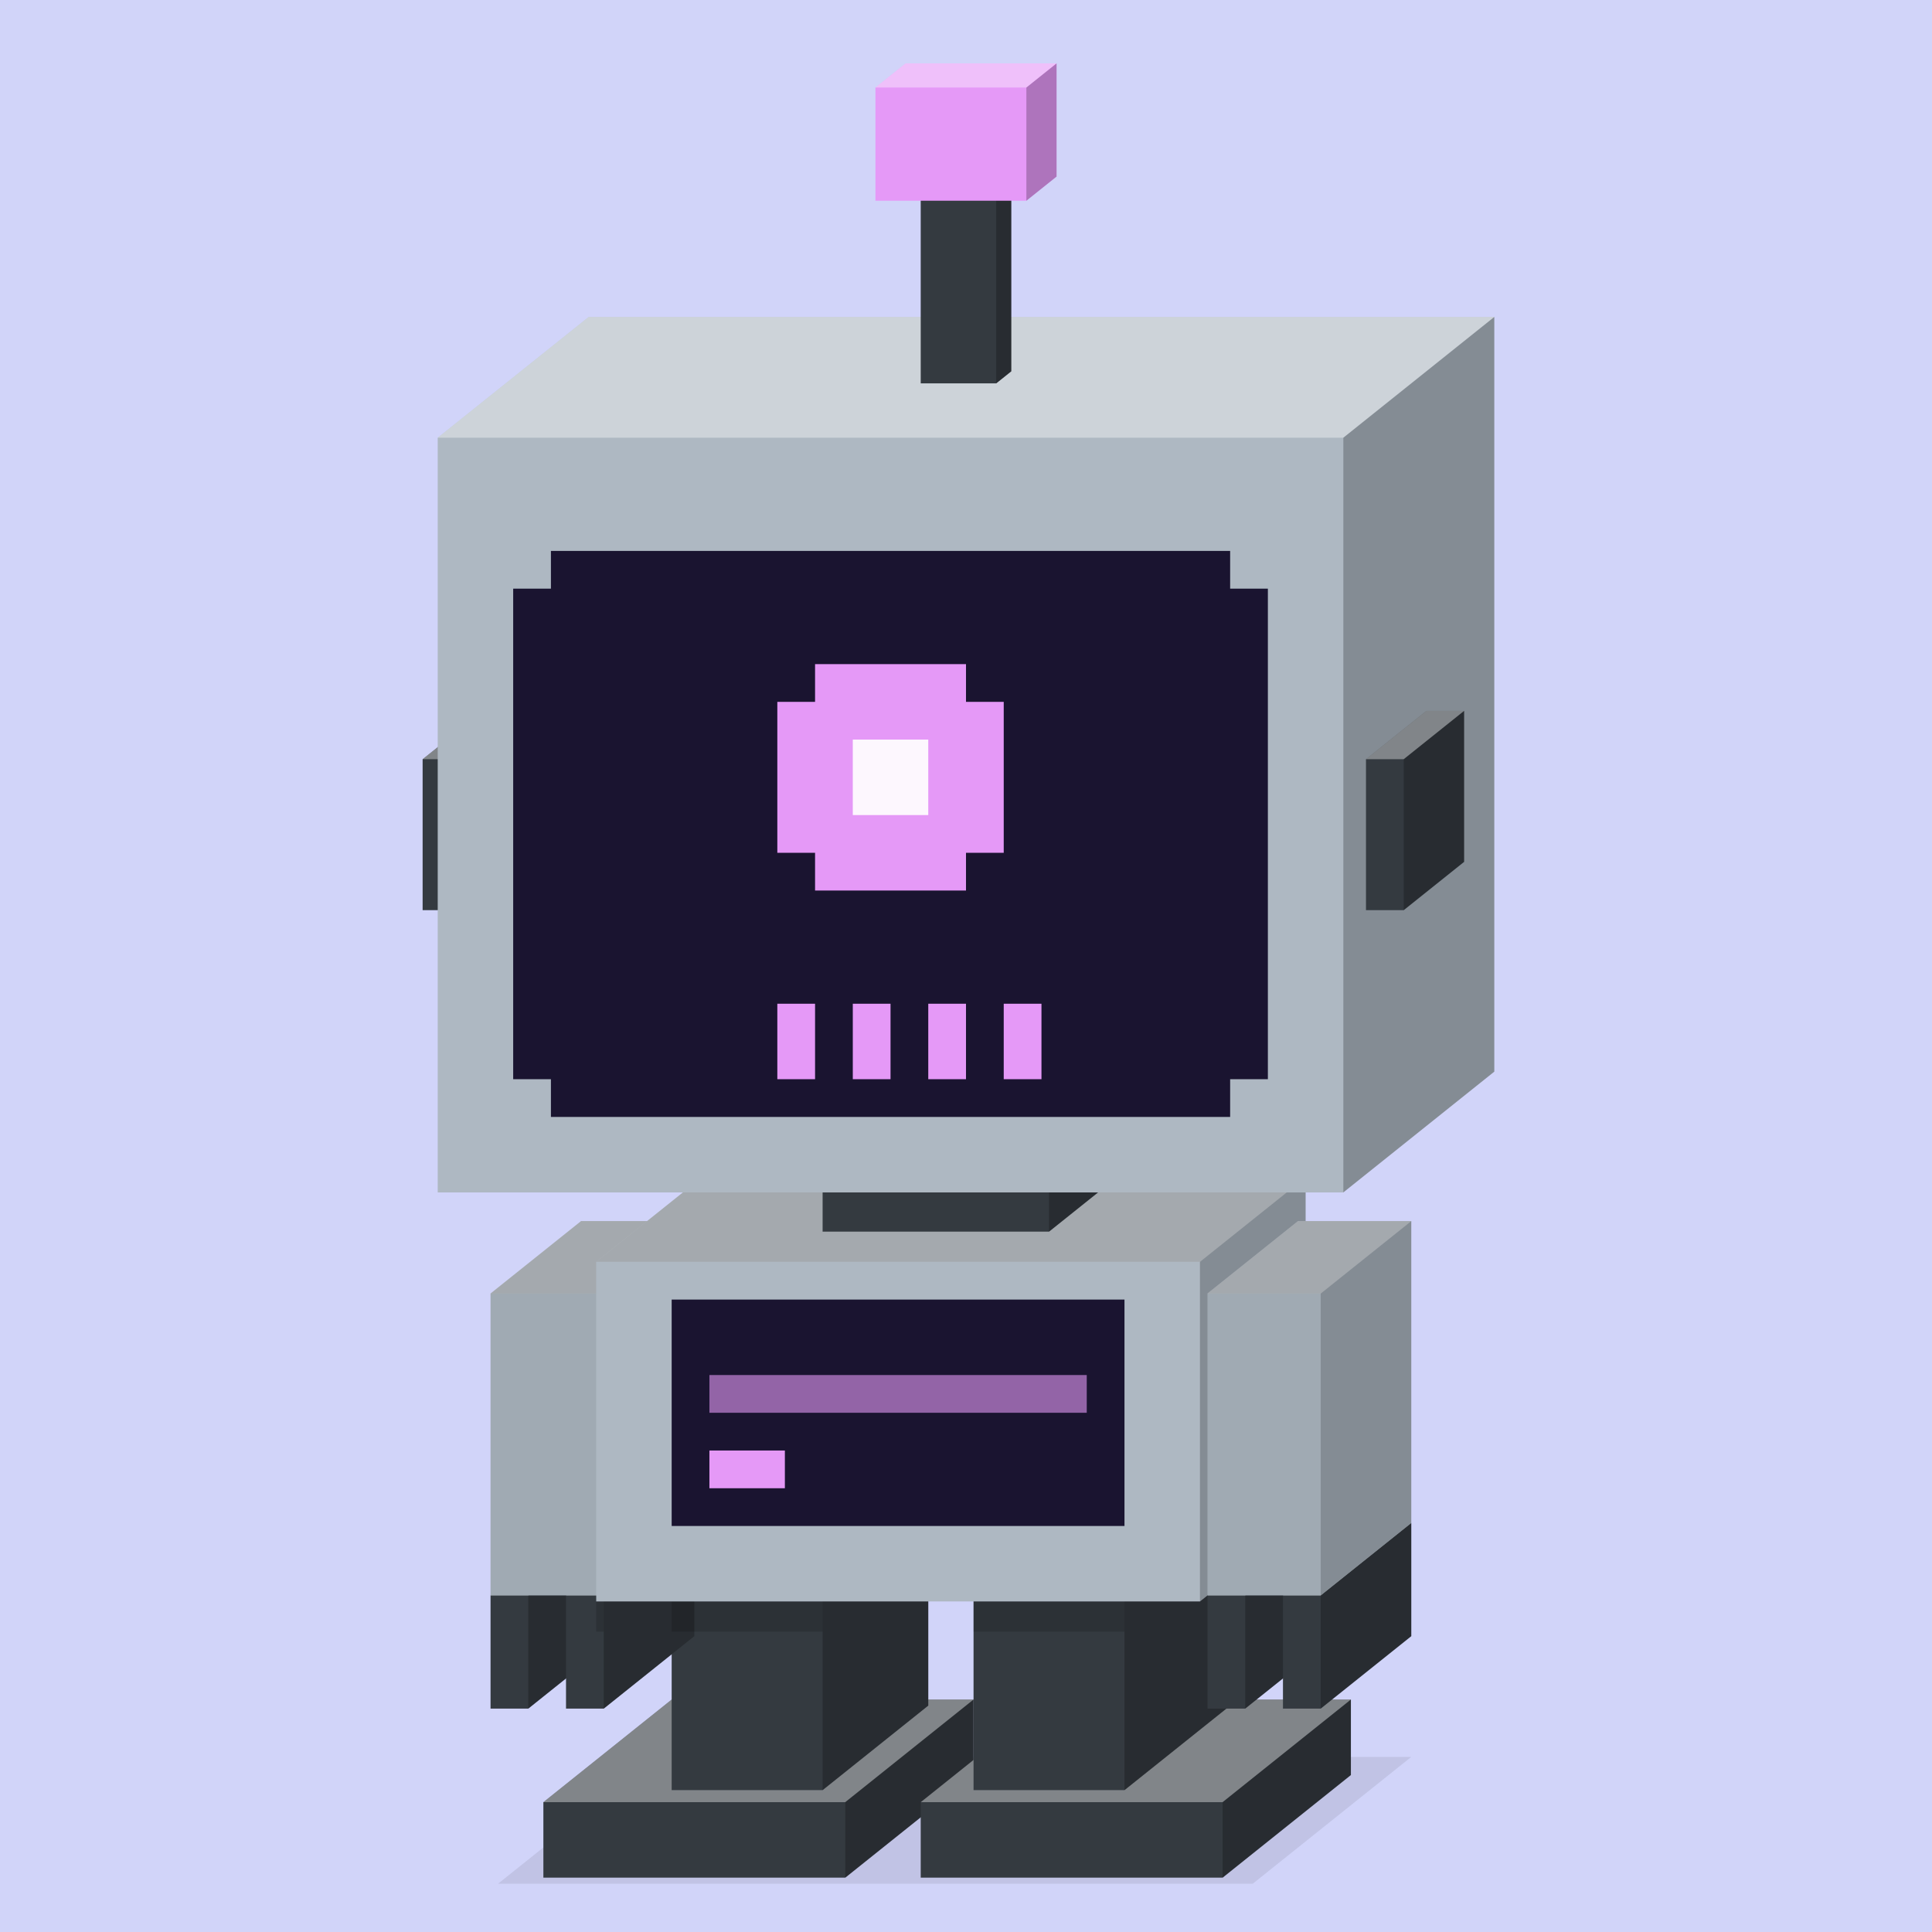
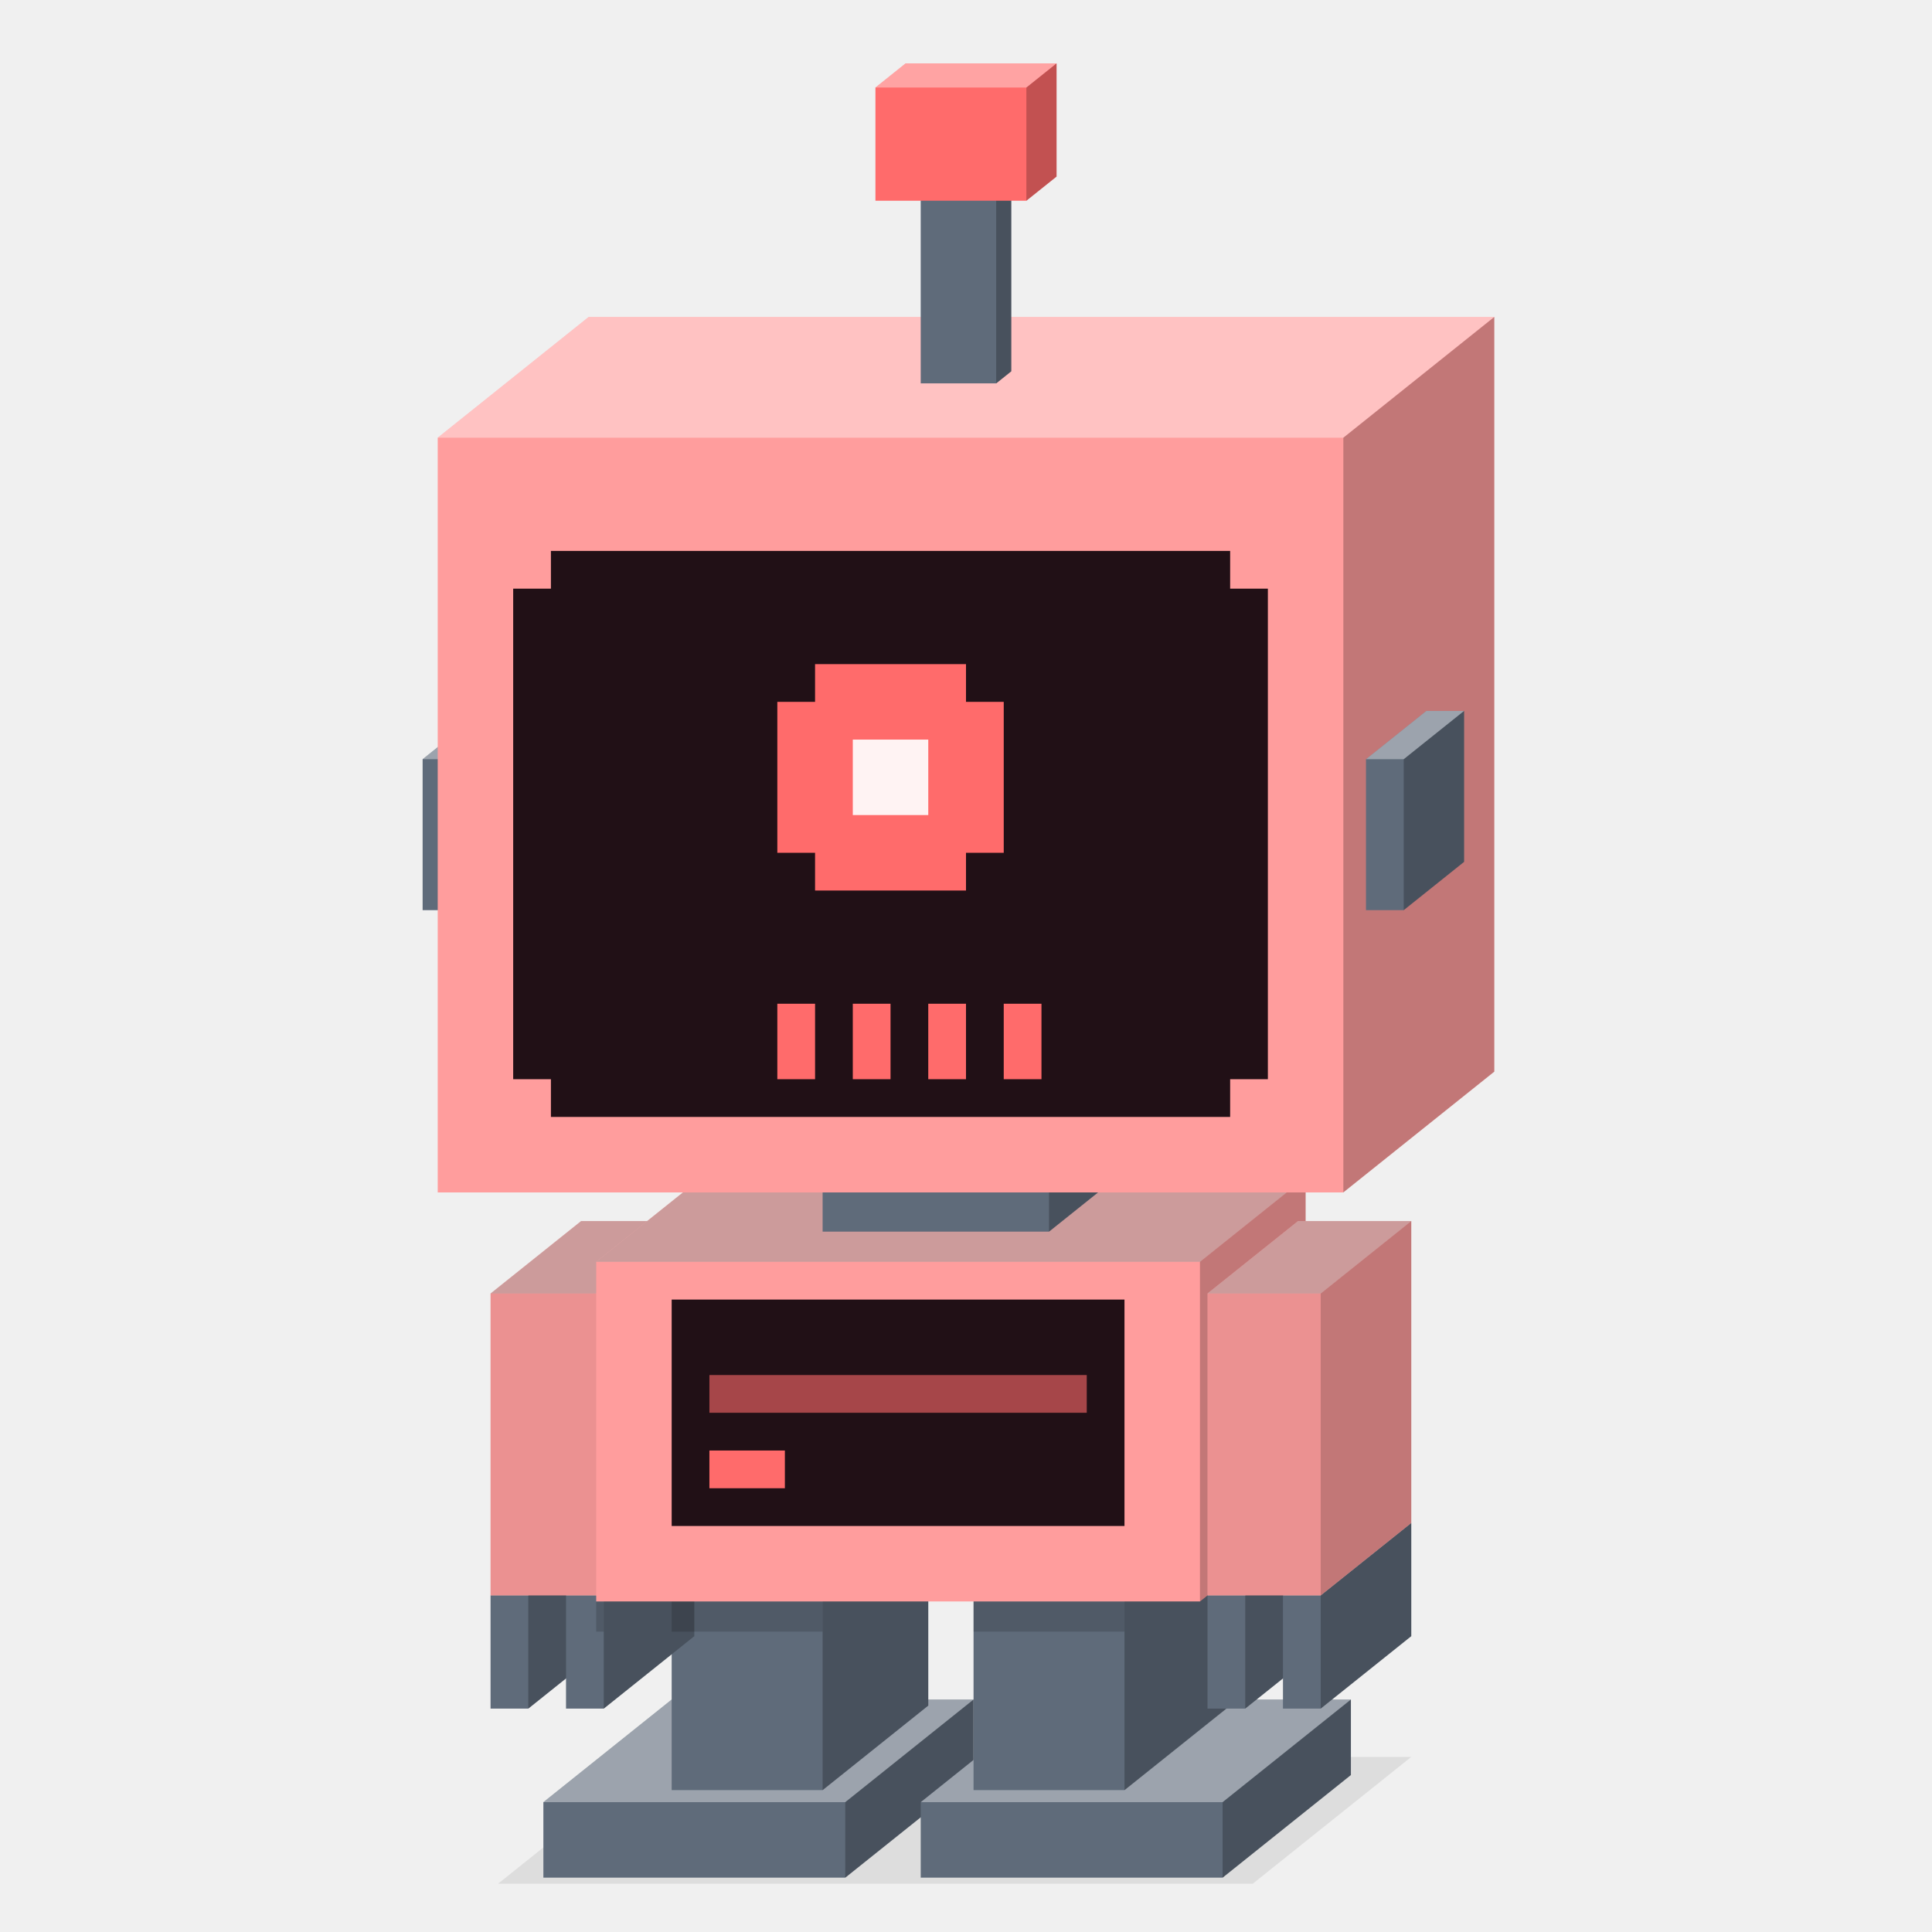
<svg xmlns="http://www.w3.org/2000/svg" viewBox="0 0 128 128" fill="none" shape-rendering="auto" aria-hidden="true">
  <defs>
    <g id="chest-screen-9f9a6672">
-       <path d="M44.5 86.1h30v15h-30Z" fill="#1a1430" fill-opacity="1" />
-       <path d="M47 91.1h25v2.5H47Z" fill="#e599f7" fill-opacity=".6" />
-       <path d="M47 96.1h5v2.5h-5Z" fill="#e599f7" fill-opacity="1" />
+       <path d="M44.5 86.1h30v15h-30Z" fill="#211016" fill-opacity="1" />
+       <path d="M47 91.1h25v2.5H47Z" fill="#ff6b6b" fill-opacity=".6" />
+       <path d="M47 96.1h5v2.5h-5Z" fill="#ff6b6b" fill-opacity="1" />
    </g>
    <g id="eyes-cyclops-9f9a6672">
-       <path d="M25 0h10v2.5h2.5v10H35V15H25v-2.5h-2.5v-10H25Z" fill="#e599f7" />
+       <path d="M25 0h10v2.5h2.5v10H35V15H25v-2.5h-2.5v-10H25Z" fill="#ff6b6b" />
      <path fill="#ffffff" fill-opacity=".92" d="M27.5 5h5v5h-5z" />
    </g>
    <g id="mouth-grill-9f9a6672">
-       <path fill="#e599f7" d="M22.5 2.5H25v5h-2.5zm5 0H30v5h-2.5zm5 0H35v5h-2.5zm5 0H40v5h-2.5z" />
+       <path fill="#ff6b6b" d="M22.5 2.5H25v5h-2.5zm5 0H30v5h-2.5zm5 0H35v5h-2.5zm5 0H40v5h-2.5z" />
    </g>
    <g id="animation-none-9f9a6672" />
    <g id="top-antenna-9f9a6672">
-       <path d="M61 12.9h5v12.5h-5Zm0 0h5l1-.8h-5Zm5 0 1-.8v12.5l-1 .8Z" fill="#343a40" />
+       <path d="M61 12.9h5v12.5h-5Zm0 0h5l1-.8h-5Zm5 0 1-.8v12.5l-1 .8Z" fill="#5f6b7a" />
      <path d="M61 12.9h5l1-.8h-5Z" fill="#ffffff" fill-opacity=".38" />
      <path d="m66 12.9 1-.8v12.5l-1 .8Z" fill="#000000" fill-opacity=".24" />
-       <path d="M58 5.8h10v7.5H58Zm0 0h10l2-1.6H60Zm10 0 2-1.6v7.5l-2 1.6Z" fill="#e599f7" />
+       <path d="M58 5.8h10v7.5H58Zm0 0h10l2-1.6H60Zm10 0 2-1.6v7.5l-2 1.6Z" fill="#ff6b6b" />
      <path d="M58 5.8h10l2-1.6H60Z" fill="#ffffff" fill-opacity=".38" />
      <path d="m68 5.8 2-1.6v7.5l-2 1.6Z" fill="#000000" fill-opacity=".24" />
    </g>
    <clipPath id="clip-9f9a6672">
      <rect width="128" height="128" rx="0" ry="0" />
    </clipPath>
  </defs>
  <g clip-path="url(#clip-9f9a6672)">
-     <rect width="128" height="128" fill="#d1d4f9" />
+     <rect width="128" height="128" fill="#00000000" />
    <path d="M33 124.8h50l10.5-8.4h-50Z" fill="#000000" fill-opacity=".08" />
-     <path d="M36 119.4h20v5H36Zm0 0h20l8.5-6.8h-20Zm20 0 8.5-6.8v5l-8.5 6.8Z" fill="#343a40" />
+     <path d="M36 119.4h20v5H36Zm0 0h20l8.5-6.8h-20Zm20 0 8.5-6.8v5l-8.5 6.8Z" fill="#5f6b7a" />
    <path d="M36 119.4h20l8.5-6.8h-20Z" fill="#ffffff" fill-opacity=".38" />
    <path d="m56 119.4 8.5-6.8v5l-8.5 6.8Z" fill="#000000" fill-opacity=".24" />
-     <path d="M61 119.4h20v5H61Zm0 0h20l8.5-6.8h-20Zm20 0 8.5-6.8v5l-8.5 6.8Z" fill="#343a40" />
+     <path d="M61 119.4h20v5H61Zm0 0h20l8.5-6.8h-20Zm20 0 8.5-6.8v5l-8.5 6.8Z" fill="#5f6b7a" />
    <path d="M61 119.4h20l8.5-6.8h-20Z" fill="#ffffff" fill-opacity=".38" />
    <path d="m81 119.4 8.5-6.8v5l-8.5 6.8Z" fill="#000000" fill-opacity=".24" />
-     <path d="M44.5 101.1h10v17.5h-10Zm0 0h10l7-5.6h-10Zm10 0 7-5.6V113l-7 5.6Z" fill="#343a40" />
+     <path d="M44.5 101.1h10v17.5h-10Zm0 0h10l7-5.6h-10Zm10 0 7-5.6V113l-7 5.6Z" fill="#5f6b7a" />
    <path d="M44.5 101.1h10l7-5.6h-10Z" fill="#ffffff" fill-opacity=".38" />
    <path d="m54.5 101.1 7-5.6V113l-7 5.6Z" fill="#000000" fill-opacity=".24" />
-     <path d="M64.5 101.1h10v17.5h-10Zm0 0h10l7-5.6h-10Zm10 0 7-5.6V113l-7 5.6Z" fill="#343a40" />
+     <path d="M64.5 101.1h10v17.5h-10Zm0 0h10l7-5.6h-10Zm10 0 7-5.6V113l-7 5.6Z" fill="#5f6b7a" />
    <path d="M64.5 101.1h10l7-5.6h-10Z" fill="#ffffff" fill-opacity=".38" />
    <path d="m74.5 101.1 7-5.6V113l-7 5.6Z" fill="#000000" fill-opacity=".24" />
    <g class="vb-upper">
      <path fill="#000000" fill-opacity=".16" d="M64.5 106.1h10v2h-10z" />
-       <path d="M32.5 105.7H35v7.5h-2.5Zm0 0H35l6-4.8h-2.5Zm2.5 0 6-4.8v7.5l-6 4.8Z" fill="#343a40" />
+       <path d="M32.5 105.7H35v7.5h-2.5Zm0 0H35l6-4.8h-2.5Zm2.5 0 6-4.8v7.5l-6 4.8Z" fill="#5f6b7a" />
      <path d="M32.5 105.7H35l6-4.8h-2.5Z" fill="#ffffff" fill-opacity=".38" />
      <path d="m35 105.7 6-4.8v7.5l-6 4.8Z" fill="#000000" fill-opacity=".24" />
-       <path d="M37.5 105.7H40v7.5h-2.5Zm0 0H40l6-4.8h-2.5Zm2.5 0 6-4.8v7.5l-6 4.8Z" fill="#343a40" />
+       <path d="M37.5 105.7H40v7.5h-2.5Zm0 0H40l6-4.8h-2.5Zm2.5 0 6-4.8v7.5l-6 4.8Z" fill="#5f6b7a" />
      <path d="M37.5 105.7H40l6-4.8h-2.5Z" fill="#ffffff" fill-opacity=".38" />
      <path d="m40 105.7 6-4.8v7.5l-6 4.8Z" fill="#000000" fill-opacity=".24" />
      <path fill="#000000" fill-opacity=".16" d="M39.5 106.1h.5v2h-.5z" />
-       <path d="M32.5 85.7H40v20h-7.5Zm0 0H40l6-4.8h-7.5Z" fill="#aeb8c2" />
+       <path d="M32.5 85.7H40v20h-7.5Zm0 0H40l6-4.8h-7.5Z" fill="#ff9d9d" />
      <path d="M32.5 85.7H40l6-4.8h-7.5Z" fill="#ffffff" fill-opacity=".38" />
      <path d="M32.5 85.7H40v20h-7.5Z" fill="#000000" fill-opacity=".08" />
      <path d="M32.5 85.7H40l6-4.8h-7.5Z" fill="#000000" fill-opacity=".2" />
      <path fill="#000000" fill-opacity=".16" d="M44.5 106.1h10v2h-10z" />
-       <path d="M39.5 83.6h40v22.5h-40Zm0 0h40l7-5.6h-40Zm40 0 7-5.6v22.5l-7 5.6Z" fill="#aeb8c2" />
+       <path d="M39.5 83.6h40v22.5h-40Zm0 0h40l7-5.6h-40Zm40 0 7-5.6v22.5l-7 5.6Z" fill="#ff9d9d" />
      <path d="M39.5 83.6h40l7-5.6h-40Z" fill="#ffffff" fill-opacity=".38" />
      <path d="m79.5 83.6 7-5.6v22.5l-7 5.6Z" fill="#000000" fill-opacity=".24" />
      <path d="M39.5 83.6h40l7-5.6h-40Z" fill="#000000" fill-opacity=".2" />
-       <path d="M80 105.7h2.5v7.5H80Zm0 0h2.5l6-4.8H86Zm2.5 0 6-4.8v7.5l-6 4.8Z" fill="#343a40" />
+       <path d="M80 105.7h2.5v7.5H80Zm0 0h2.5l6-4.8H86Zm2.5 0 6-4.8v7.5l-6 4.8Z" fill="#5f6b7a" />
      <path d="M80 105.7h2.5l6-4.8H86Z" fill="#ffffff" fill-opacity=".38" />
      <path d="m82.5 105.7 6-4.8v7.5l-6 4.8Z" fill="#000000" fill-opacity=".24" />
-       <path d="M85 105.7h2.5v7.5H85Zm0 0h2.5l6-4.8H91Zm2.5 0 6-4.8v7.5l-6 4.8Z" fill="#343a40" />
+       <path d="M85 105.7h2.5v7.5H85Zm0 0h2.5l6-4.8H91Zm2.5 0 6-4.8v7.5l-6 4.8Z" fill="#5f6b7a" />
      <path d="M85 105.7h2.5l6-4.8H91Z" fill="#ffffff" fill-opacity=".38" />
      <path d="m87.5 105.7 6-4.8v7.5l-6 4.8Z" fill="#000000" fill-opacity=".24" />
-       <path d="M80 85.7h7.5v20H80Zm0 0h7.5l6-4.8H86Zm7.5 0 6-4.8v20l-6 4.8Z" fill="#aeb8c2" />
+       <path d="M80 85.7h7.5v20H80Zm0 0h7.5l6-4.8H86Zm7.5 0 6-4.8v20l-6 4.8Z" fill="#ff9d9d" />
      <path d="M80 85.7h7.5l6-4.8H86Z" fill="#ffffff" fill-opacity=".38" />
      <path d="m87.5 85.7 6-4.8v20l-6 4.8Z" fill="#000000" fill-opacity=".24" />
      <path d="M80 85.7h7.5v20H80Z" fill="#000000" fill-opacity=".08" />
      <path d="M80 85.7h7.5l6-4.8H86Z" fill="#000000" fill-opacity=".2" />
      <use href="#chest-screen-9f9a6672" />
-       <path d="M54.5 71.6h15v10h-15Zm0 0h15l4-3.2h-15Zm15 0 4-3.2v10l-4 3.2Z" fill="#343a40" />
+       <path d="M54.5 71.6h15v10h-15Zm0 0h15l4-3.2h-15Zm15 0 4-3.2v10l-4 3.2Z" fill="#5f6b7a" />
      <path d="M54.5 71.6h15l4-3.2h-15Z" fill="#ffffff" fill-opacity=".38" />
      <path d="m69.5 71.6 4-3.2v10l-4 3.2Z" fill="#000000" fill-opacity=".24" />
      <g class="vb-head">
-         <path d="M28 50.3h2.5v10H28Zm0 0h2.5l4-3.2H32Z" fill="#343a40" />
+         <path d="M28 50.3h2.5v10H28Zm0 0h2.5l4-3.2H32Z" fill="#5f6b7a" />
        <path d="M28 50.3h2.5l4-3.2H32Z" fill="#ffffff" fill-opacity=".38" />
-         <path d="M29 29h60v50H29Zm0 0h60l10-8H39Zm60 0 10-8v50l-10 8Z" fill="#aeb8c2" />
+         <path d="M29 29h60v50H29Zm0 0h60l10-8H39Zm60 0 10-8v50l-10 8Z" fill="#ff9d9d" />
        <path d="M29 29h60l10-8H39Z" fill="#ffffff" fill-opacity=".38" />
        <path d="m89 29 10-8v50l-10 8Z" fill="#000000" fill-opacity=".24" />
-         <path d="M36.5 36.5h45V39H84v32.5h-2.5V74h-45v-2.5H34V39h2.5Z" fill="#1a1430" />
-         <path d="M90.5 50.3H93v10h-2.5Zm0 0H93l4-3.2h-2.5Zm2.5 0 4-3.2v10l-4 3.2Z" fill="#343a40" />
+         <path d="M36.5 36.5h45V39H84v32.5h-2.5V74h-45v-2.5H34V39h2.5Z" fill="#211016" />
+         <path d="M90.5 50.3H93v10h-2.5Zm0 0H93l4-3.2h-2.5Zm2.5 0 4-3.2v10l-4 3.2Z" fill="#5f6b7a" />
        <path d="M90.5 50.3H93l4-3.2h-2.5Z" fill="#ffffff" fill-opacity=".38" />
        <path d="m93 50.3 4-3.2v10l-4 3.2Z" fill="#000000" fill-opacity=".24" />
        <use transform="translate(29 44)" href="#eyes-cyclops-9f9a6672" />
        <use transform="translate(29 64)" href="#mouth-grill-9f9a6672" />
        <use href="#animation-none-9f9a6672" />
        <use href="#top-antenna-9f9a6672" />
      </g>
    </g>
  </g>
</svg>
